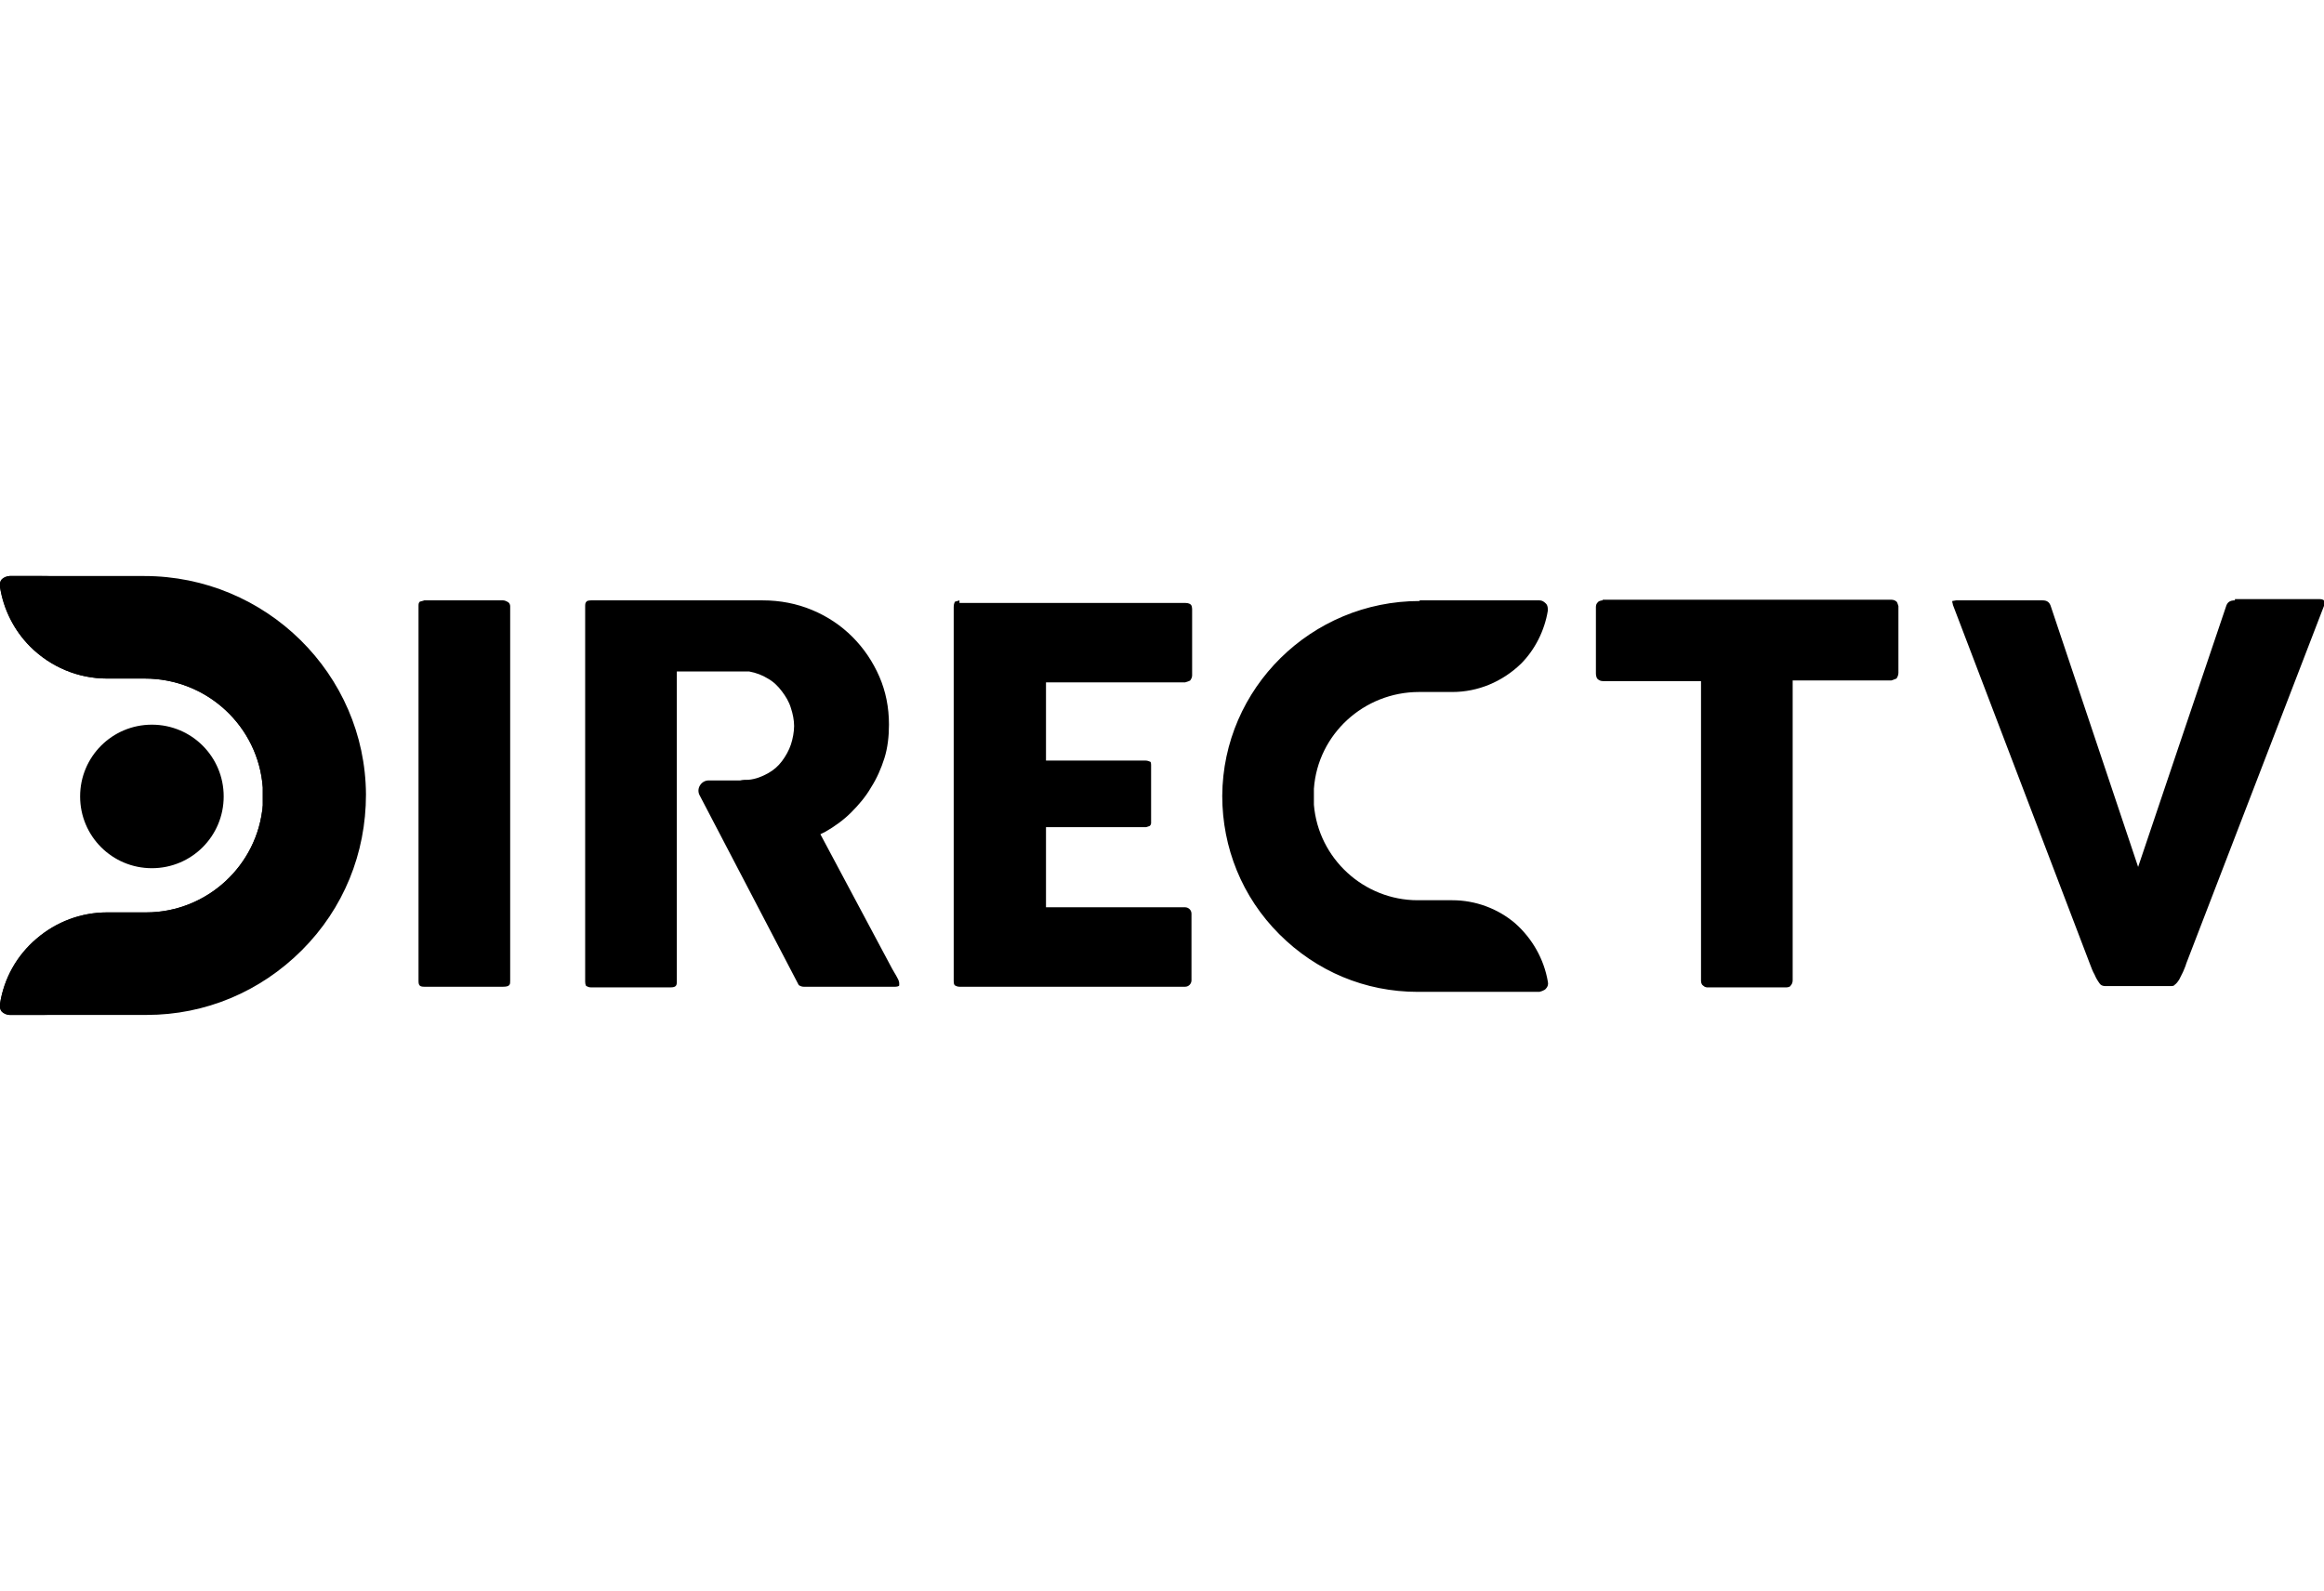
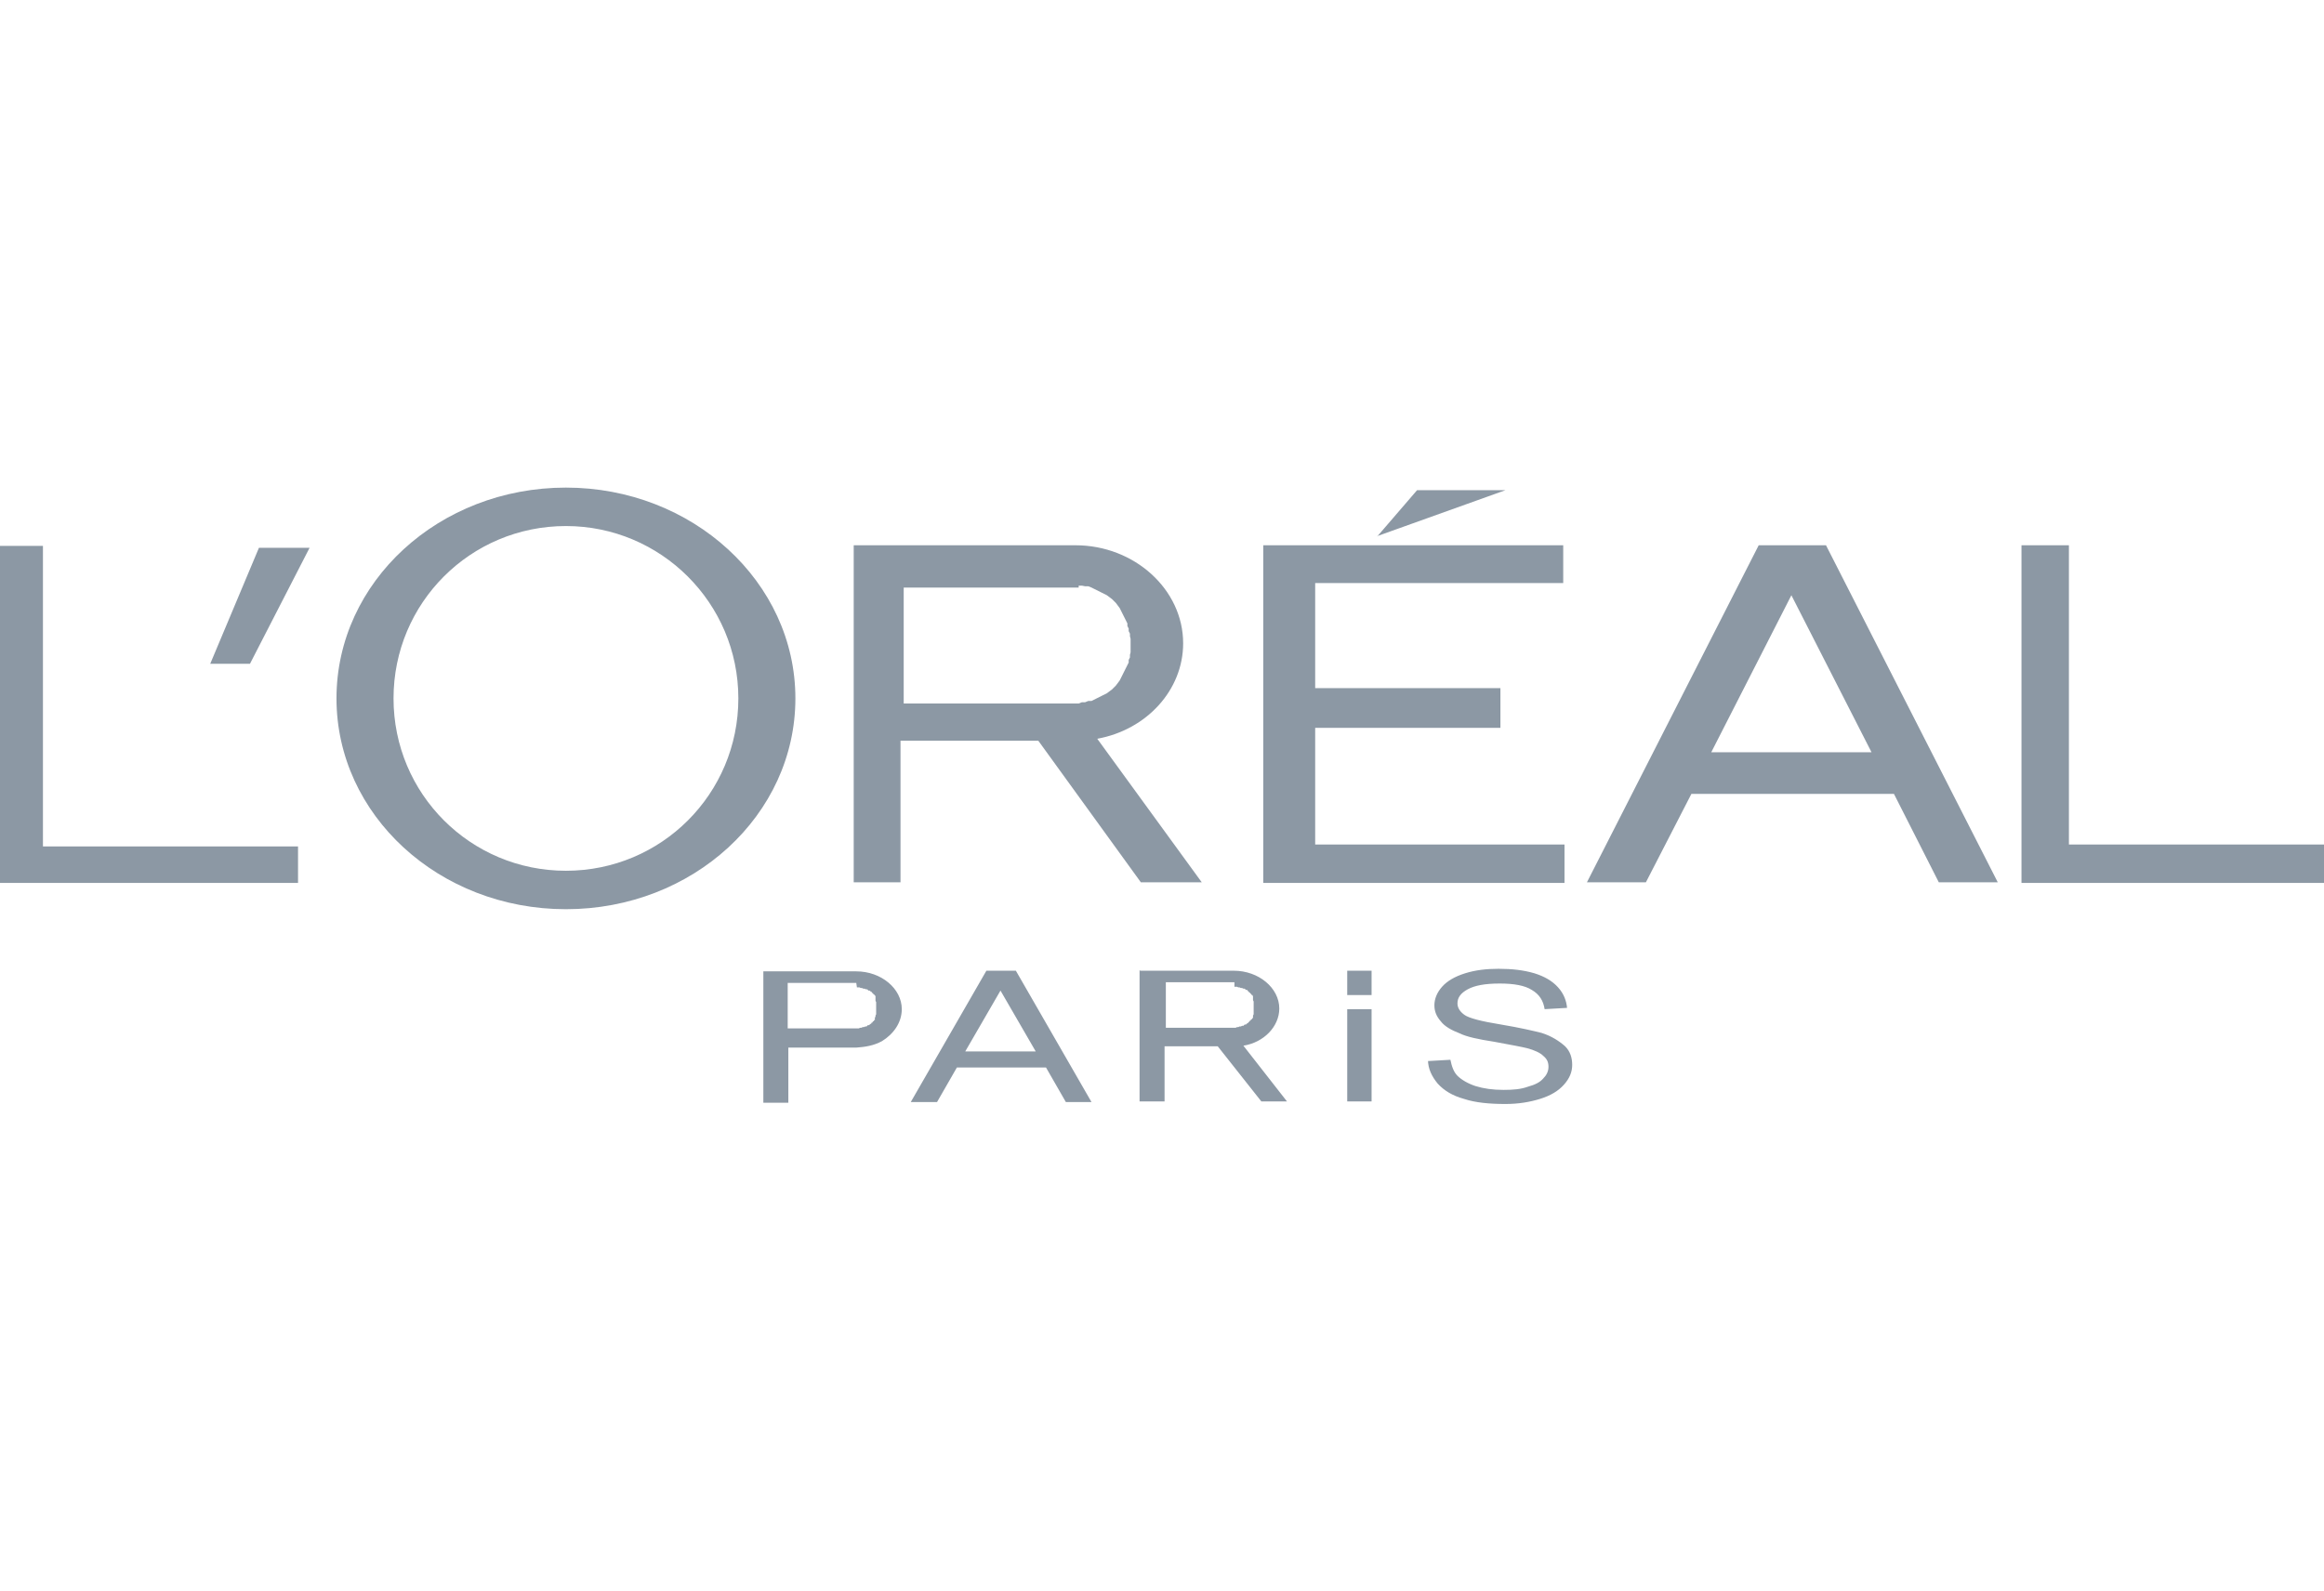
<svg xmlns="http://www.w3.org/2000/svg" id="Capa_2" data-name="Capa 2" viewBox="0 0 36.26 24.83">
  <defs>
    <style>
      .cls-1 {
+         fill: #8c98a4;
+         fill-rule: evenodd;
+       }
+ 
+       .cls-2 {
        fill: none;
      }
    </style>
  </defs>
  <g id="Capa_1-2" data-name="Capa 1">
    <g>
-       <g>
-         <path d="m22.15,9.38c-1.69,0-3.07,1.36-3.08,3.04,0,.81.31,1.58.89,2.16.58.58,1.34.9,2.16.9h1.9s.08-.02.1-.05c.03-.03.04-.07.03-.11-.06-.35-.24-.67-.51-.91h0c-.27-.23-.62-.36-.98-.36h-.54c-.84,0-1.55-.65-1.62-1.49,0-.05,0-.1,0-.15,0-.03,0-.07,0-.1.06-.85.78-1.51,1.64-1.51h.52c.4,0,.78-.16,1.07-.44.22-.22.37-.52.42-.83,0-.04,0-.08-.03-.11-.03-.03-.06-.05-.1-.05h-1.87Zm-12.93-.01s-.06,0-.07.02c-.02.02-.02.04-.02.08v5.85s0,.06.02.07c.02.01.04.02.07.02h1.24c.09,0,.1-.03.1-.09v-4.84h1.13c.11.02.21.06.29.11.09.05.16.12.22.2.06.08.11.16.14.26.03.09.05.19.05.28s-.02.2-.05.29c-.03.09-.08.18-.14.26-.06.08-.13.14-.22.19-.09.05-.19.09-.3.1-.05,0-.09,0-.13.01-.04,0-.08,0-.14,0h-.35c-.06,0-.11.03-.14.08-.03.05-.03.11,0,.16l1.54,2.95s0,0,.01.01c.02.01.04.02.07.02h1.43s.05,0,.06-.02c0,0,0,0,0-.03,0-.01,0-.04-.03-.09-.03-.06-.06-.1-.08-.14l-1.12-2.1.08-.04c.14-.08.28-.18.4-.3.12-.12.23-.25.31-.39.09-.14.16-.3.21-.46.05-.16.07-.34.07-.52,0-.27-.05-.52-.15-.75-.1-.23-.24-.44-.42-.62-.18-.18-.39-.32-.63-.42-.24-.1-.5-.15-.77-.15h-2.71Zm-2.6,0s-.06.02-.07.02c-.02.02-.02.04-.02.07v5.85c0,.07.02.09.09.09h1.23c.11,0,.11-.04.11-.09v-5.85s0-.04-.03-.06c-.03-.02-.06-.03-.08-.03h-1.23Zm8.35,0s-.06.02-.07.02c0,0-.02.03-.02.08v5.84c0,.05.01.06.02.07.02.01.04.02.07.02h3.52c.06,0,.1-.05.1-.1v-1.04c0-.06-.05-.1-.1-.1h-2.17v-1.25h1.56s.06-.02.06-.02c.02-.02.02-.04.02-.05v-.9s0-.04-.01-.05c-.02-.01-.05-.02-.08-.02h-1.55v-1.22h2.17s.07-.02.08-.03c.02-.03.03-.05.03-.08v-1.03s0-.07-.03-.08c0,0-.02-.02-.08-.02h-3.52Zm19.9,0c-.08,0-.12.03-.14.1-.11.32-1.37,4.06-1.37,4.06l-1.36-4.06c-.02-.07-.06-.1-.13-.1h-1.35s-.06.01-.06.01c0,0,0,0,0,.01,0,.02.01.03.01.05l2.14,5.61c.02.05.04.11.07.16.02.05.05.1.08.14h0s.02.04.09.04h1.03s.04,0,.05-.02c.03-.02.05-.05.07-.08.02-.04.04-.08.06-.12.02-.05.04-.09.05-.13l2.16-5.61s.03-.08-.08-.08h-1.32Zm-9.86,0s-.06,0-.08.03c-.01.01-.03.03-.03.07v1.04s0,.07.03.09c.02.02.05.03.08.03h1.53v4.68s0,.05.03.07c.03.03.06.03.07.03h1.23s.06,0,.07-.03c.02-.02.03-.05.03-.08v-4.68h1.54s.06-.02.08-.03c.02-.03.03-.06.03-.09v-1.04s-.02-.07-.03-.07c-.02-.02-.05-.03-.08-.03h-4.51Z" />
-         <path d="m1.25,12.43c0,.62.5,1.12,1.12,1.12s1.12-.5,1.12-1.12-.5-1.12-1.12-1.12-1.12.5-1.12,1.12" />
-         <path d="m5.71,12.4c0,.92-.35,1.78-1,2.43-.65.65-1.51,1.01-2.42,1.01H.15s-.09-.02-.12-.05c-.03-.03-.04-.08-.03-.12.06-.4.27-.76.57-1.02.31-.26.7-.41,1.1-.41h.61c.94,0,1.74-.73,1.82-1.67,0-.05,0-.1,0-.17,0-.04,0-.07,0-.11-.07-.95-.87-1.7-1.84-1.7h-.59c-.45,0-.88-.18-1.2-.5-.25-.25-.42-.58-.47-.93,0-.05,0-.09.03-.12.03-.03.07-.05.12-.05h2.1c1.9,0,3.45,1.53,3.46,3.41" />
-         <path d="m.15,8.99s-.09.02-.12.05c-.03.03-.04.08-.03.12.06.35.22.68.47.93.32.32.75.5,1.2.5h.59c.97,0,1.77.74,1.84,1.7,0,.03,0,.07,0,.11,0,.07,0,.12,0,.17-.08.94-.87,1.67-1.82,1.67h-.61c-.4,0-.79.14-1.1.41-.31.26-.51.62-.57,1.02,0,.04,0,.09.03.12.03.03.07.05.11.05h.55c.91,0,1.78-.36,2.42-1.01.65-.65,1-1.51,1-2.43,0-1.88-1.56-3.41-3.46-3.41H.15Z" />
-       </g>
-       <rect class="cls-1" width="36.26" height="24.83" />
+       <path class="cls-1" d="m25.67,13.77h-.91l2.68-5.26h1.05l2.68,5.26h-.92l-.7-1.38h-3.16l-.71,1.38Zm3.53-2.03l-1.25-2.45-1.25,2.45h2.5Zm-7.71-3.37l.62-.72h1.38l-2.01.72Zm-1.78,5.41h4.7v-.6h-3.89v-1.82h2.89v-.62h-2.89v-1.64h3.87v-.59h-4.68v5.26Zm-6.39-5.27h3.46c.92,0,1.68.69,1.68,1.53,0,.73-.57,1.35-1.34,1.49l1.63,2.24h-.95l-1.6-2.21h-2.15v2.21h-.73v-5.26Zm3.51.63h.05s.05.01.05.01h.05s.05.02.05.02l.04.02.04.02.04.02.04.02.04.02.04.02.04.03.04.03.03.03.03.03.03.04.03.04.02.04.02.04.02.04.02.04.02.04.02.04v.04s.02.04.02.04v.04s.02.04.02.04v.04s.01.04.01.04v.21s-.01.04-.01.04v.04s-.02.04-.02.04v.04s-.02.04-.02.04l-.02.04-.02.04-.02.04-.02.04-.02.04-.02.04-.03.04-.03.04-.03.03-.03.03-.04.03-.04.03-.04.02-.04.02-.04.02-.04.02-.04.02-.04.02h-.05s-.05.02-.05.02h-.05s-.05.02-.05.02h-.05s-.05,0-.05,0h-2.63v-1.81h2.73Zm-8-.93c-1.49,0-2.69,1.2-2.69,2.69s1.2,2.69,2.69,2.69,2.69-1.2,2.69-2.69-1.21-2.69-2.69-2.69m0-.6c-1.98,0-3.58,1.47-3.58,3.29s1.6,3.29,3.58,3.29,3.58-1.47,3.58-3.29c0-1.82-1.61-3.29-3.58-3.29M0,13.78v-5.26h.67v4.69h3.98v.57H0Zm31.54,0h4.72v-.6h-3.98v-4.67h-.74v5.26h0Zm-16.93,3.42h-.4l1.18-2.05h.46l1.18,2.05h-.4l-.31-.54h-1.39l-.31.54Zm1.55-.79l-.55-.95-.55.95h1.1Zm1.63-1.26h1.46c.39,0,.71.27.71.59,0,.28-.24.53-.56.58l.68.87h-.4l-.68-.86h-.83v.86h-.39v-2.05h0Zm1.47.25h.04s.02.01.02.01h.02s.02.01.02.01h.02s.02.01.02.01h.02s.02.02.02.02h.02s.01.02.01.02h.01s.01.02.01.02h.01s.01.02.01.02h.01s.01.02.01.02h.01s.01.02.01.02h0s0,.02,0,.02h0s0,.02,0,.02v.02s.01.02.01.02v.2s-.01.02-.01.02h0s0,.02,0,.02h0s0,.02,0,.02h-.01s-.01.02-.01.02h-.01s-.01.02-.01.02h-.01s-.01.02-.01.02h-.01s-.01.02-.01.02h-.01s-.02.02-.02.02h-.02s-.02.02-.02.02h-.02s-.02.01-.02.01h-.02s-.02.01-.02.01h-.02s-.02.01-.02.01h-1.09v-.71h1.07Zm-7.36-.24h1.46c.39,0,.71.27.71.59,0,.21-.13.39-.31.5-.13.07-.26.09-.4.1h-1.06v.86h-.39v-2.05h0Zm1.47.25h.04s.02.01.02.01h.02s.02.01.02.01h.02s.02.01.02.01h.02s.02.02.02.02h.02s.02.02.02.02h.01s.01.02.01.02h.01s.01.02.01.02h.01s.01.02.01.02h.01s0,.02,0,.02h0s0,.02,0,.02h0s0,.02,0,.02v.02s.01.02.01.02v.02s0,.02,0,.02v.15s-.01.02-.01.02v.02s-.01.01-.01.01h0s0,.02,0,.02h0s0,.02,0,.02h-.01s-.01.02-.01.02h-.01s-.01.02-.01.02h-.01s-.01.02-.01.02h-.01s-.02.02-.02.02h-.02s-.02.02-.02.02h-.02s-.02.01-.02.01h-.02s-.02.01-.02.01h-.02s-.02.01-.02.01h-.02s-.02,0-.02,0h-1.07v-.71h1.07Zm8.91,1.15l.35-.02c.02.1.05.19.11.25s.16.12.28.16c.13.04.27.06.44.06.15,0,.27-.01.38-.05.11-.03.19-.07.24-.13.05-.05.08-.11.08-.18s-.02-.12-.08-.17c-.05-.05-.14-.09-.25-.12-.08-.02-.24-.05-.51-.1-.26-.04-.44-.08-.54-.13-.13-.05-.24-.11-.3-.19-.07-.08-.1-.16-.1-.25,0-.1.04-.2.12-.29s.2-.16.36-.21.33-.07.52-.07c.21,0,.39.02.56.07.16.05.28.12.37.22s.13.21.14.32l-.35.02c-.02-.13-.08-.23-.2-.3-.11-.07-.28-.1-.5-.1-.23,0-.39.03-.5.09s-.16.13-.16.22c0,.07.04.13.11.18.07.05.26.1.57.15.3.05.51.1.63.13.16.05.28.13.37.21.08.08.11.18.11.29s-.04.21-.13.31-.21.17-.37.22c-.16.05-.34.08-.54.08-.25,0-.47-.02-.65-.08-.18-.05-.31-.13-.41-.24-.09-.11-.15-.23-.15-.37m-1.26-.79h.38v1.44h-.38v-1.44Zm0-.6h.38v.38h-.38v-.38ZM3.28,10.36h.62l.93-1.81h-.79l-.76,1.81Z" />
+       <rect class="cls-2" width="36.26" height="24.83" />
    </g>
  </g>
</svg>
